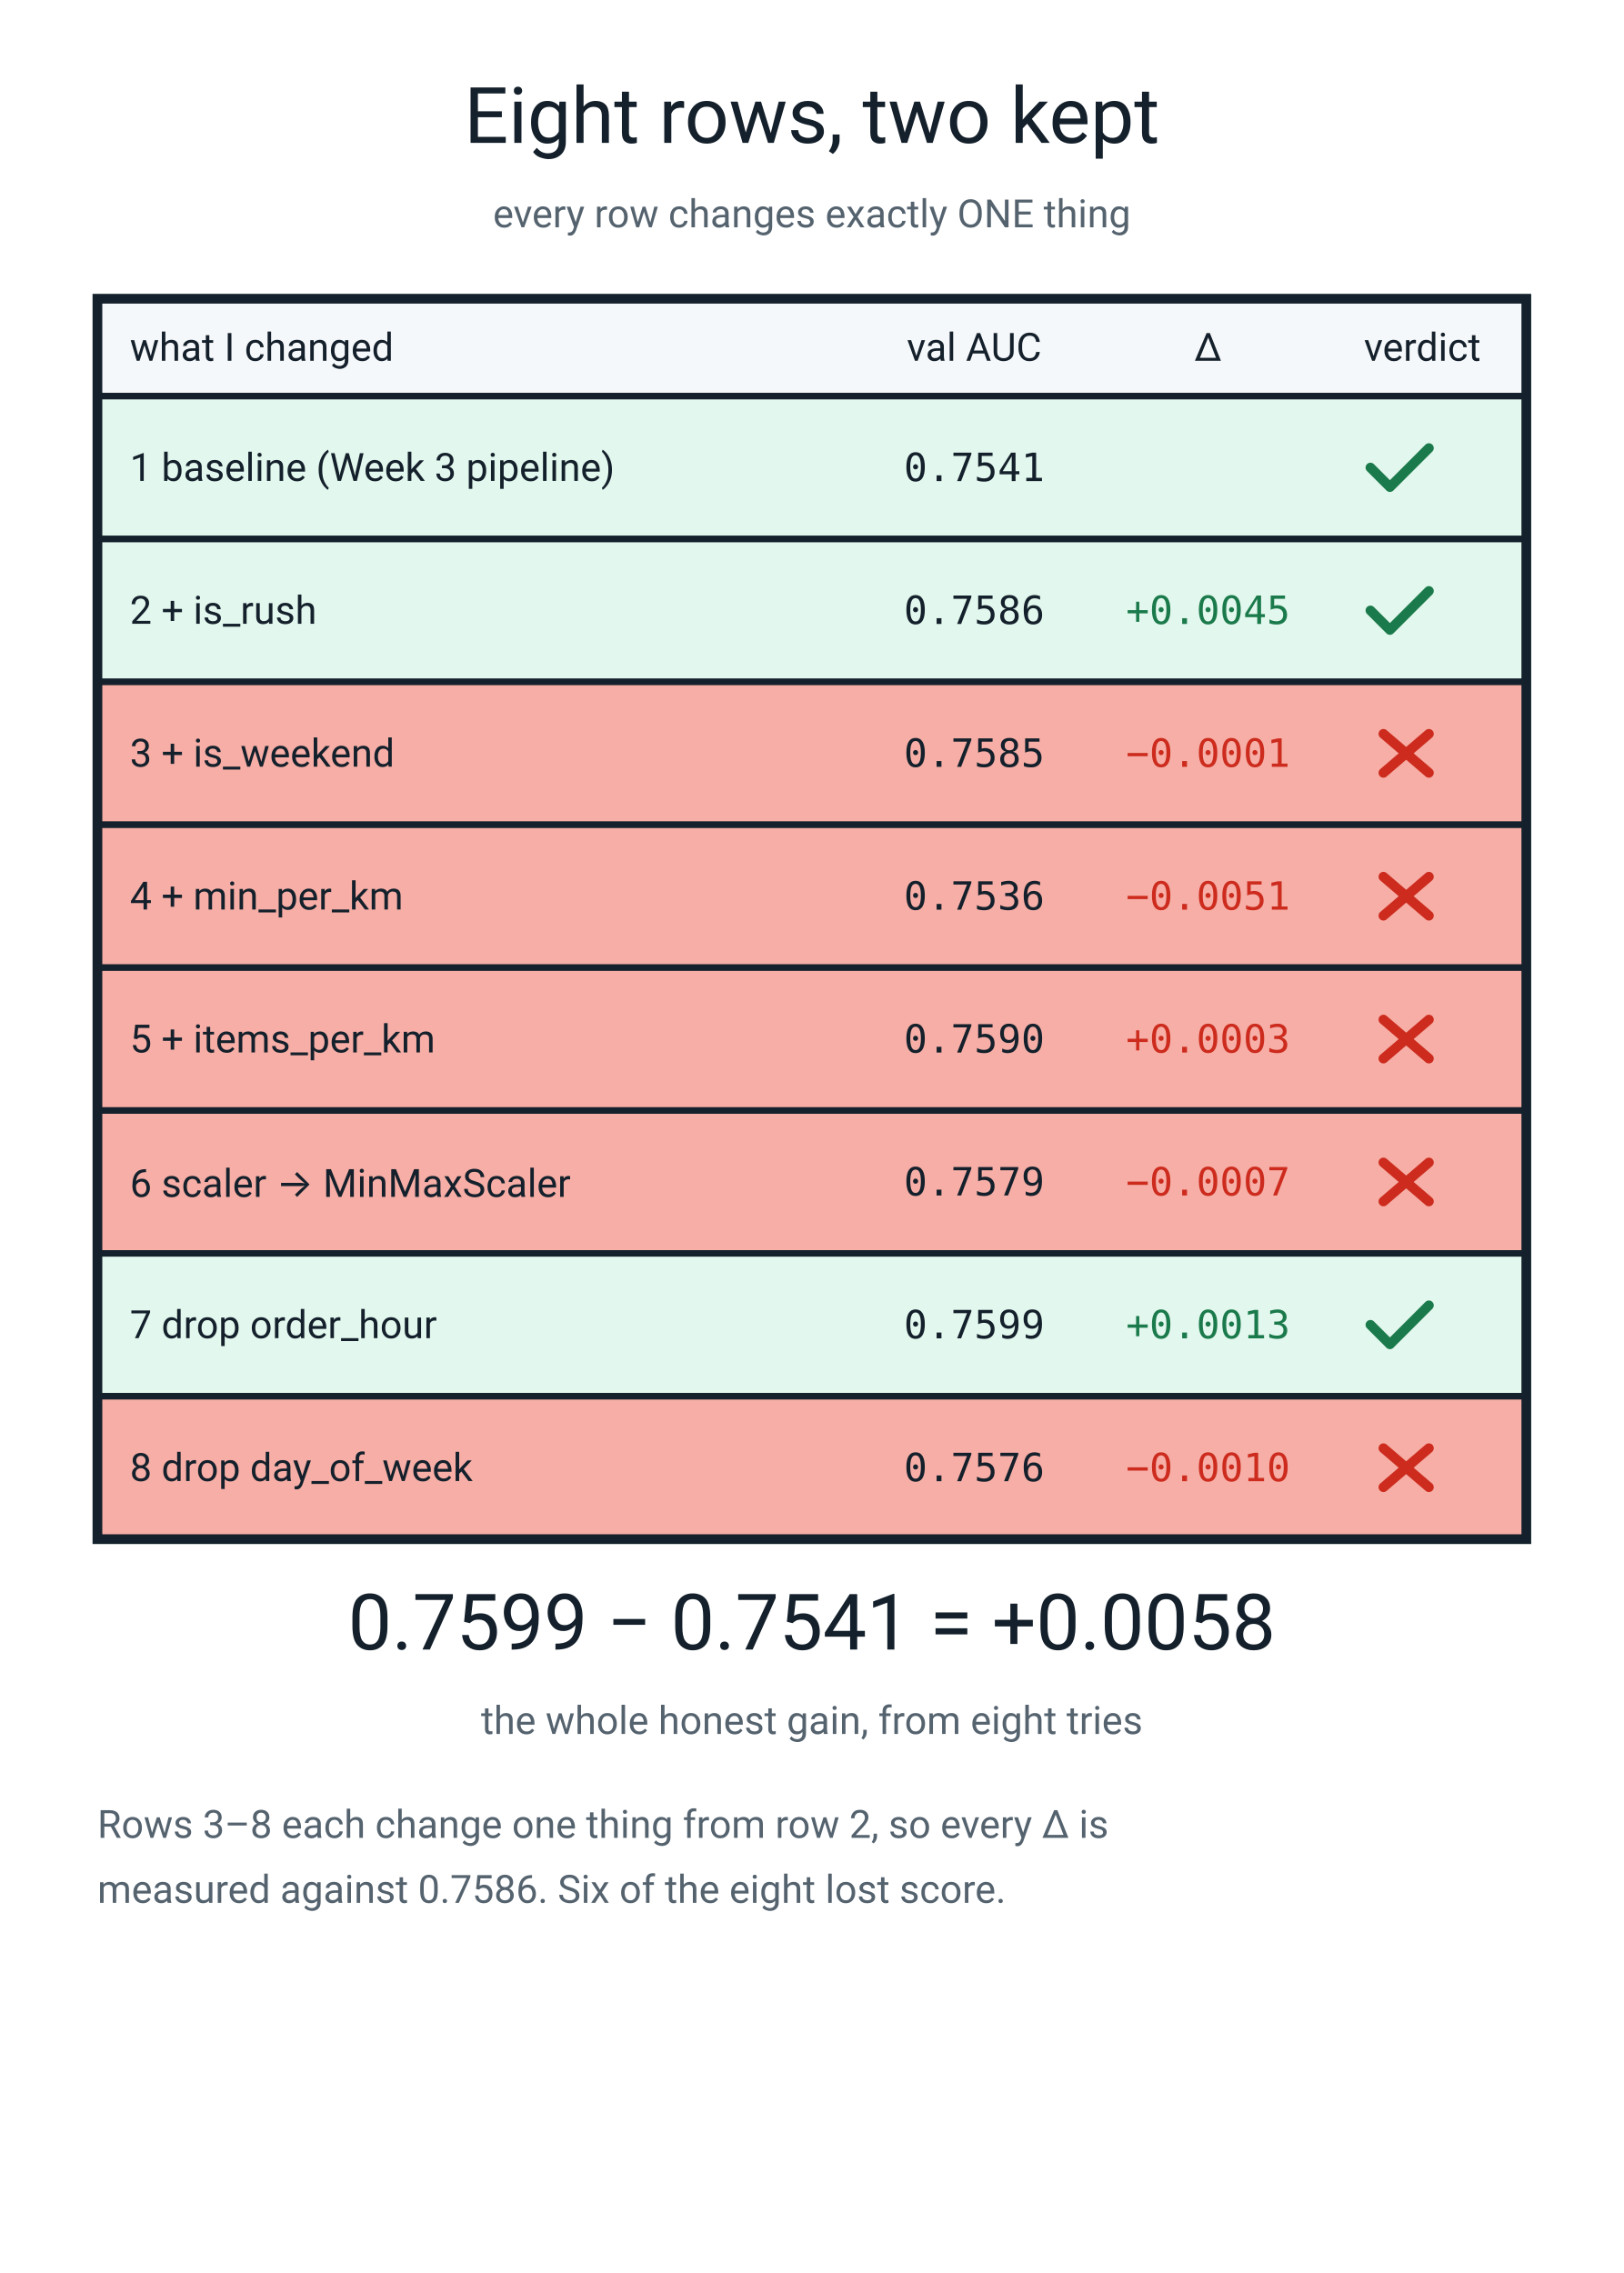
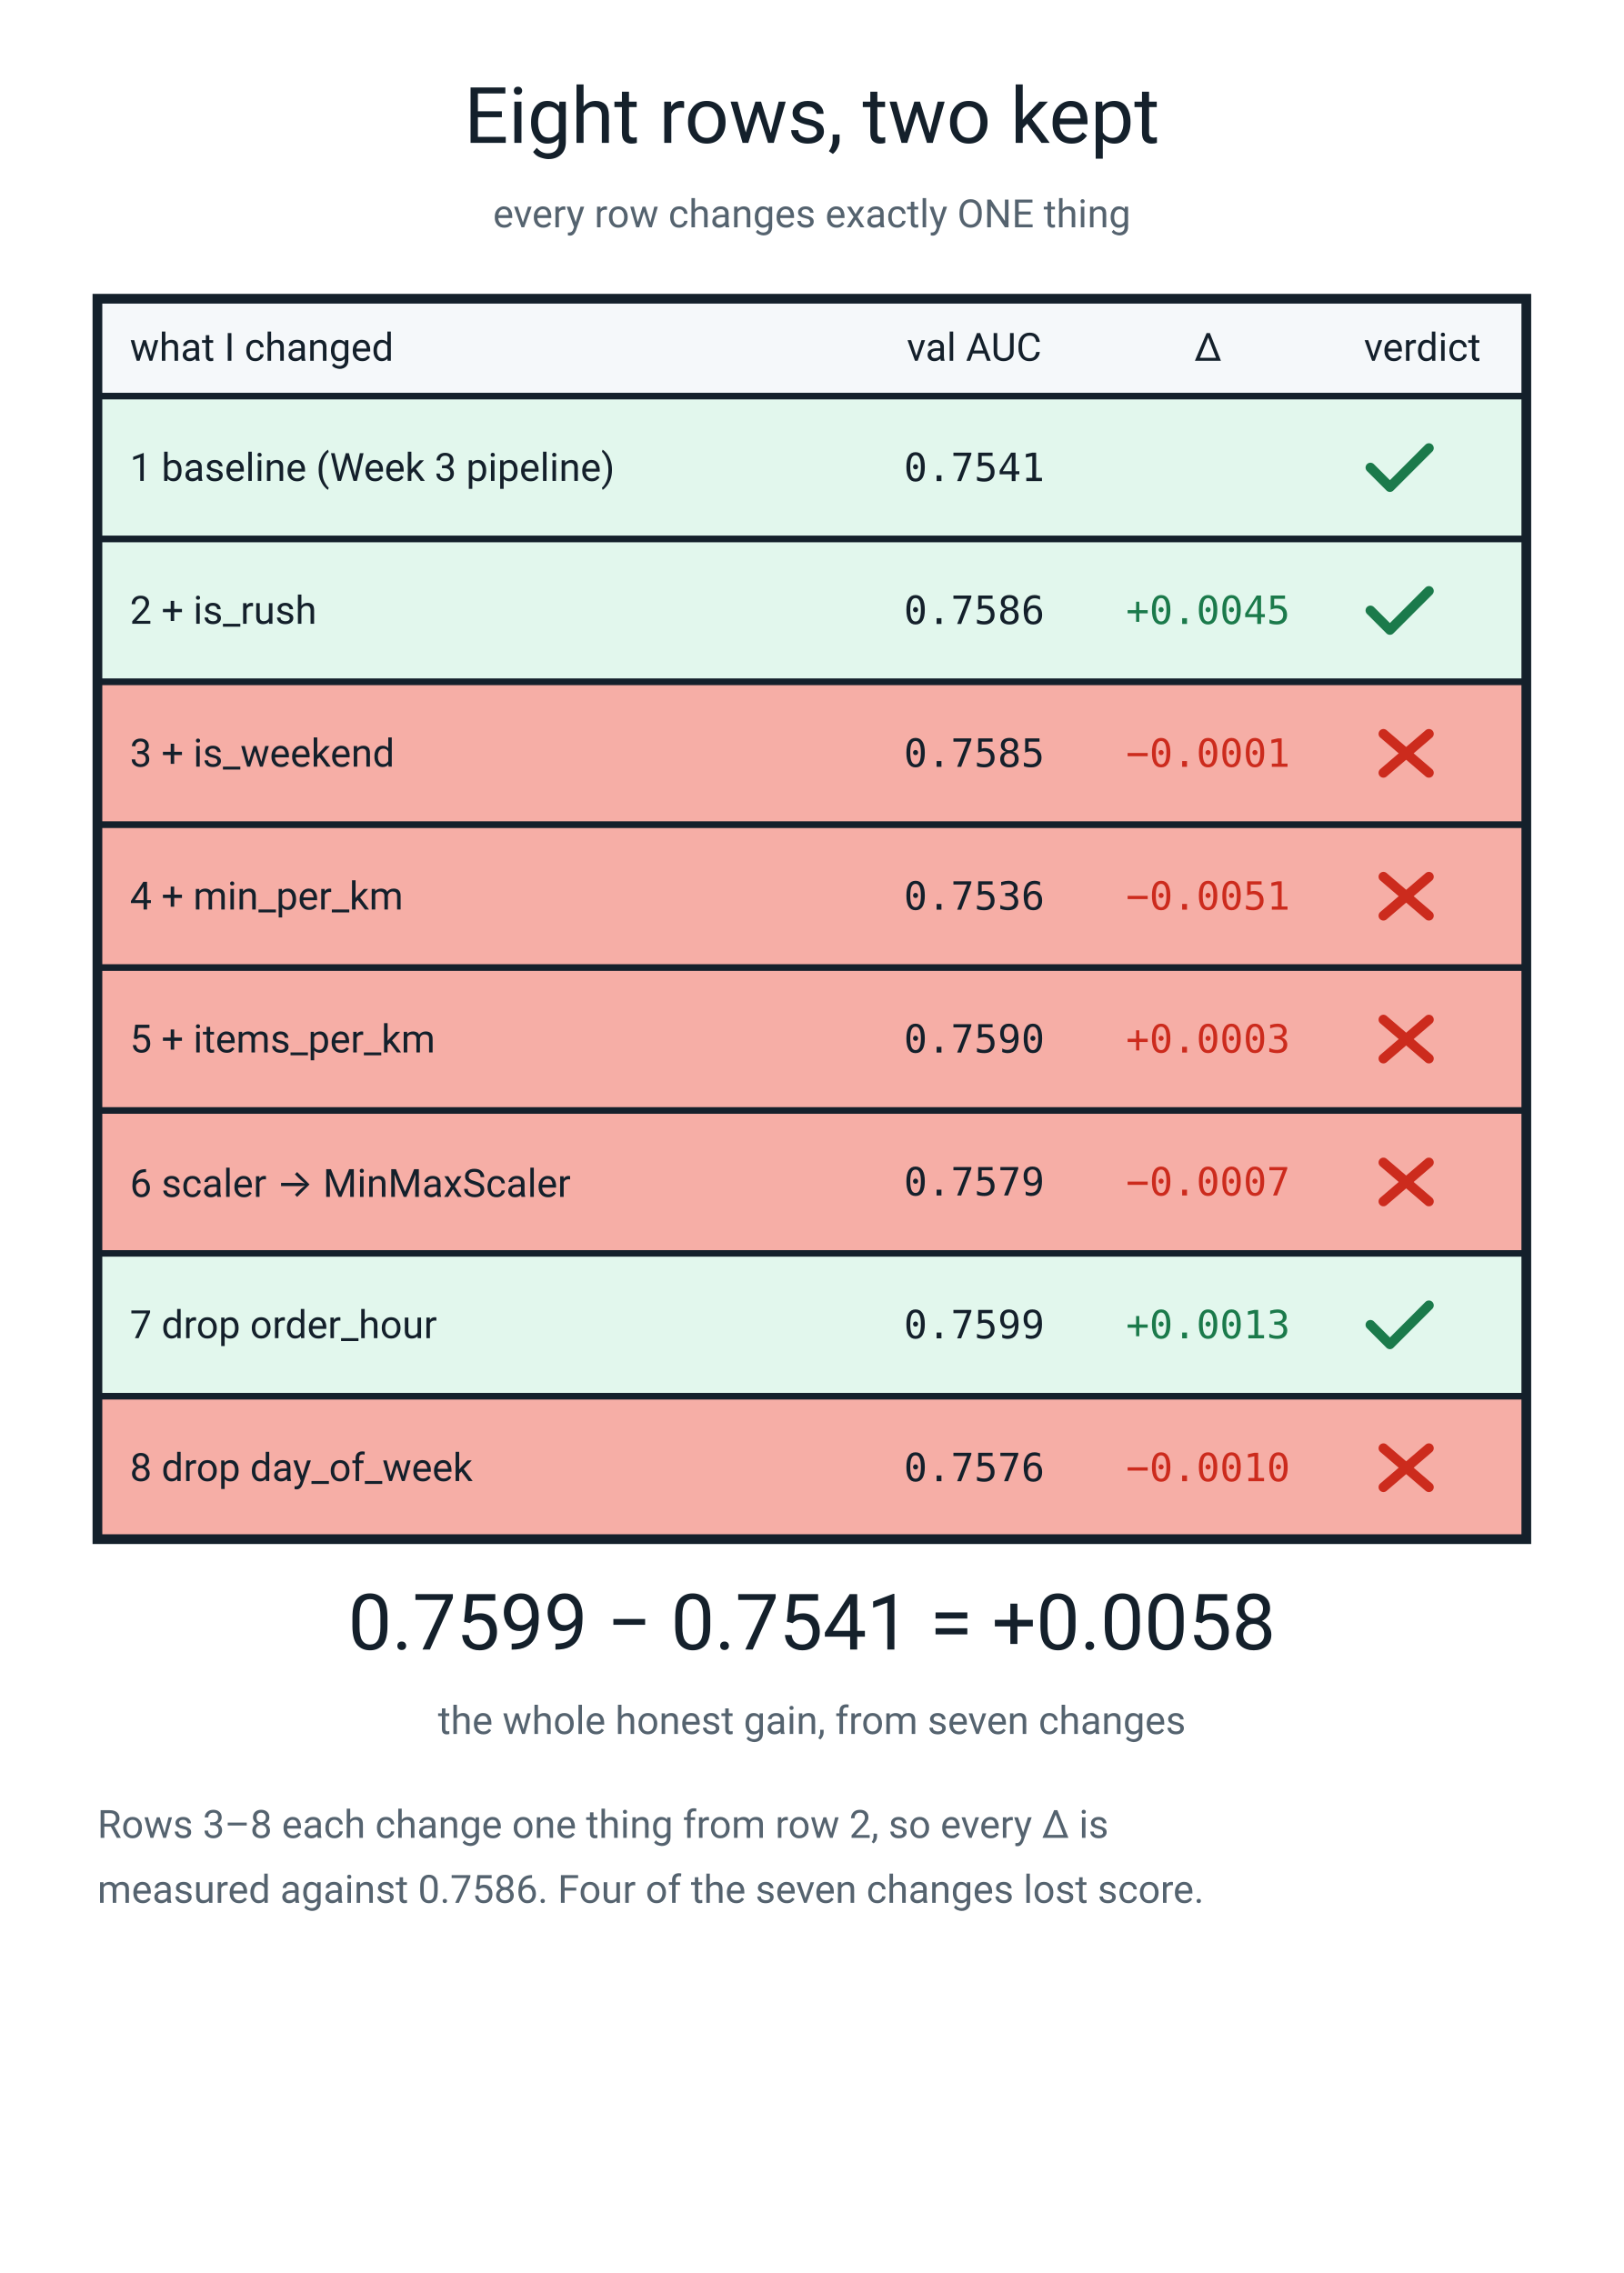
<svg xmlns="http://www.w3.org/2000/svg" viewBox="0 0 500 700" role="img">
  <text x="250" y="44" font-family="ui-sans-serif, system-ui, -apple-system, 'Segoe UI', Roboto, sans-serif" font-size="24" fill="#14202B" text-anchor="middle">Eight rows, two kept</text>
  <text x="250" y="70" font-family="ui-sans-serif, system-ui, -apple-system, 'Segoe UI', Roboto, sans-serif" font-size="12" fill="#55636F" text-anchor="middle">every row changes exactly ONE thing</text>
  <rect x="30" y="92" width="440" height="30" fill="#F5F8FA" stroke="#14202B" stroke-width="2" />
  <text x="40" y="107" font-family="ui-sans-serif, system-ui, -apple-system, 'Segoe UI', Roboto, sans-serif" font-size="12" fill="#14202B" dominant-baseline="central">what I changed</text>
  <text x="300" y="107" font-family="ui-sans-serif, system-ui, -apple-system, 'Segoe UI', Roboto, sans-serif" font-size="12" fill="#14202B" text-anchor="middle" dominant-baseline="central">val AUC</text>
  <text x="372" y="107" font-family="ui-sans-serif, system-ui, -apple-system, 'Segoe UI', Roboto, sans-serif" font-size="12" fill="#14202B" text-anchor="middle" dominant-baseline="central">Δ</text>
  <text x="438" y="107" font-family="ui-sans-serif, system-ui, -apple-system, 'Segoe UI', Roboto, sans-serif" font-size="12" fill="#14202B" text-anchor="middle" dominant-baseline="central">verdict</text>
  <rect x="30" y="122" width="440" height="44" fill="#E2F7ED" stroke="#14202B" stroke-width="2" />
  <text x="40" y="144.0" font-family="ui-sans-serif, system-ui, -apple-system, 'Segoe UI', Roboto, sans-serif" font-size="12" fill="#14202B" dominant-baseline="central">1  baseline (Week 3 pipeline)</text>
  <text x="300" y="144.0" font-family="ui-monospace, SFMono-Regular, Menlo, Consolas, monospace" font-size="12" fill="#14202B" text-anchor="middle" dominant-baseline="central">0.7541</text>
  <text x="372" y="144.0" font-family="ui-monospace, SFMono-Regular, Menlo, Consolas, monospace" font-size="12" fill="#55636F" text-anchor="middle" dominant-baseline="central" />
  <polyline points="422,144.0 428,150.0 440,138.0" fill="none" stroke="#1B7A4B" stroke-width="3" stroke-linecap="round" stroke-linejoin="round" />
  <rect x="30" y="166" width="440" height="44" fill="#E2F7ED" stroke="#14202B" stroke-width="2" />
  <text x="40" y="188.0" font-family="ui-sans-serif, system-ui, -apple-system, 'Segoe UI', Roboto, sans-serif" font-size="12" fill="#14202B" dominant-baseline="central">2  + is_rush</text>
  <text x="300" y="188.0" font-family="ui-monospace, SFMono-Regular, Menlo, Consolas, monospace" font-size="12" fill="#14202B" text-anchor="middle" dominant-baseline="central">0.7586</text>
  <text x="372" y="188.0" font-family="ui-monospace, SFMono-Regular, Menlo, Consolas, monospace" font-size="12" fill="#1B7A4B" text-anchor="middle" dominant-baseline="central">+0.0045</text>
  <polyline points="422,188.0 428,194.0 440,182.0" fill="none" stroke="#1B7A4B" stroke-width="3" stroke-linecap="round" stroke-linejoin="round" />
  <rect x="30" y="210" width="440" height="44" fill="#F6AEA6" stroke="#14202B" stroke-width="2" />
  <text x="40" y="232.0" font-family="ui-sans-serif, system-ui, -apple-system, 'Segoe UI', Roboto, sans-serif" font-size="12" fill="#14202B" dominant-baseline="central">3  + is_weekend</text>
  <text x="300" y="232.0" font-family="ui-monospace, SFMono-Regular, Menlo, Consolas, monospace" font-size="12" fill="#14202B" text-anchor="middle" dominant-baseline="central">0.7585</text>
  <text x="372" y="232.0" font-family="ui-monospace, SFMono-Regular, Menlo, Consolas, monospace" font-size="12" fill="#CC2B1D" text-anchor="middle" dominant-baseline="central">−0.0001</text>
  <line x1="426" y1="226.0" x2="440" y2="238.0" stroke="#CC2B1D" stroke-width="3" stroke-linecap="round" />
  <line x1="440" y1="226.0" x2="426" y2="238.0" stroke="#CC2B1D" stroke-width="3" stroke-linecap="round" />
  <rect x="30" y="254" width="440" height="44" fill="#F6AEA6" stroke="#14202B" stroke-width="2" />
  <text x="40" y="276.0" font-family="ui-sans-serif, system-ui, -apple-system, 'Segoe UI', Roboto, sans-serif" font-size="12" fill="#14202B" dominant-baseline="central">4  + min_per_km</text>
  <text x="300" y="276.0" font-family="ui-monospace, SFMono-Regular, Menlo, Consolas, monospace" font-size="12" fill="#14202B" text-anchor="middle" dominant-baseline="central">0.7536</text>
  <text x="372" y="276.0" font-family="ui-monospace, SFMono-Regular, Menlo, Consolas, monospace" font-size="12" fill="#CC2B1D" text-anchor="middle" dominant-baseline="central">−0.0051</text>
  <line x1="426" y1="270.0" x2="440" y2="282.0" stroke="#CC2B1D" stroke-width="3" stroke-linecap="round" />
  <line x1="440" y1="270.0" x2="426" y2="282.0" stroke="#CC2B1D" stroke-width="3" stroke-linecap="round" />
  <rect x="30" y="298" width="440" height="44" fill="#F6AEA6" stroke="#14202B" stroke-width="2" />
  <text x="40" y="320.0" font-family="ui-sans-serif, system-ui, -apple-system, 'Segoe UI', Roboto, sans-serif" font-size="12" fill="#14202B" dominant-baseline="central">5  + items_per_km</text>
  <text x="300" y="320.0" font-family="ui-monospace, SFMono-Regular, Menlo, Consolas, monospace" font-size="12" fill="#14202B" text-anchor="middle" dominant-baseline="central">0.7590</text>
  <text x="372" y="320.0" font-family="ui-monospace, SFMono-Regular, Menlo, Consolas, monospace" font-size="12" fill="#CC2B1D" text-anchor="middle" dominant-baseline="central">+0.0003</text>
  <line x1="426" y1="314.0" x2="440" y2="326.0" stroke="#CC2B1D" stroke-width="3" stroke-linecap="round" />
  <line x1="440" y1="314.0" x2="426" y2="326.0" stroke="#CC2B1D" stroke-width="3" stroke-linecap="round" />
  <rect x="30" y="342" width="440" height="44" fill="#F6AEA6" stroke="#14202B" stroke-width="2" />
  <text x="40" y="364.0" font-family="ui-sans-serif, system-ui, -apple-system, 'Segoe UI', Roboto, sans-serif" font-size="12" fill="#14202B" dominant-baseline="central">6  scaler → MinMaxScaler</text>
  <text x="300" y="364.0" font-family="ui-monospace, SFMono-Regular, Menlo, Consolas, monospace" font-size="12" fill="#14202B" text-anchor="middle" dominant-baseline="central">0.7579</text>
  <text x="372" y="364.0" font-family="ui-monospace, SFMono-Regular, Menlo, Consolas, monospace" font-size="12" fill="#CC2B1D" text-anchor="middle" dominant-baseline="central">−0.0007</text>
  <line x1="426" y1="358.0" x2="440" y2="370.0" stroke="#CC2B1D" stroke-width="3" stroke-linecap="round" />
  <line x1="440" y1="358.0" x2="426" y2="370.0" stroke="#CC2B1D" stroke-width="3" stroke-linecap="round" />
  <rect x="30" y="386" width="440" height="44" fill="#E2F7ED" stroke="#14202B" stroke-width="2" />
  <text x="40" y="408.0" font-family="ui-sans-serif, system-ui, -apple-system, 'Segoe UI', Roboto, sans-serif" font-size="12" fill="#14202B" dominant-baseline="central">7  drop order_hour</text>
  <text x="300" y="408.0" font-family="ui-monospace, SFMono-Regular, Menlo, Consolas, monospace" font-size="12" fill="#14202B" text-anchor="middle" dominant-baseline="central">0.7599</text>
  <text x="372" y="408.0" font-family="ui-monospace, SFMono-Regular, Menlo, Consolas, monospace" font-size="12" fill="#1B7A4B" text-anchor="middle" dominant-baseline="central">+0.0013</text>
  <polyline points="422,408.0 428,414.0 440,402.0" fill="none" stroke="#1B7A4B" stroke-width="3" stroke-linecap="round" stroke-linejoin="round" />
  <rect x="30" y="430" width="440" height="44" fill="#F6AEA6" stroke="#14202B" stroke-width="2" />
  <text x="40" y="452.0" font-family="ui-sans-serif, system-ui, -apple-system, 'Segoe UI', Roboto, sans-serif" font-size="12" fill="#14202B" dominant-baseline="central">8  drop day_of_week</text>
  <text x="300" y="452.0" font-family="ui-monospace, SFMono-Regular, Menlo, Consolas, monospace" font-size="12" fill="#14202B" text-anchor="middle" dominant-baseline="central">0.7576</text>
  <text x="372" y="452.0" font-family="ui-monospace, SFMono-Regular, Menlo, Consolas, monospace" font-size="12" fill="#CC2B1D" text-anchor="middle" dominant-baseline="central">−0.0010</text>
  <line x1="426" y1="446.0" x2="440" y2="458.0" stroke="#CC2B1D" stroke-width="3" stroke-linecap="round" />
  <line x1="440" y1="446.0" x2="426" y2="458.0" stroke="#CC2B1D" stroke-width="3" stroke-linecap="round" />
  <rect x="30" y="92" width="440" height="382" fill="none" stroke="#14202B" stroke-width="3" />
  <text x="250" y="508" font-family="ui-sans-serif, system-ui, -apple-system, 'Segoe UI', Roboto, sans-serif" font-size="24" fill="#14202B" text-anchor="middle">0.7599 − 0.7541 = +0.0058</text>
-   <text x="250" y="534" font-family="ui-sans-serif, system-ui, -apple-system, 'Segoe UI', Roboto, sans-serif" font-size="12" fill="#55636F" text-anchor="middle">the whole honest gain, from eight tries</text>
+   <text x="250" y="534" font-family="ui-sans-serif, system-ui, -apple-system, 'Segoe UI', Roboto, sans-serif" font-size="12" fill="#55636F" text-anchor="middle">the whole honest gain, from seven changes</text>
  <text x="30" y="566" font-family="ui-sans-serif, system-ui, -apple-system, 'Segoe UI', Roboto, sans-serif" font-size="12" fill="#55636F">Rows 3–8 each change one thing from row 2, so every Δ is</text>
-   <text x="30" y="586" font-family="ui-sans-serif, system-ui, -apple-system, 'Segoe UI', Roboto, sans-serif" font-size="12" fill="#55636F">measured against 0.7586. Six of the eight lost score.</text>
+   <text x="30" y="586" font-family="ui-sans-serif, system-ui, -apple-system, 'Segoe UI', Roboto, sans-serif" font-size="12" fill="#55636F">measured against 0.7586. Four of the seven changes lost score.</text>
</svg>
